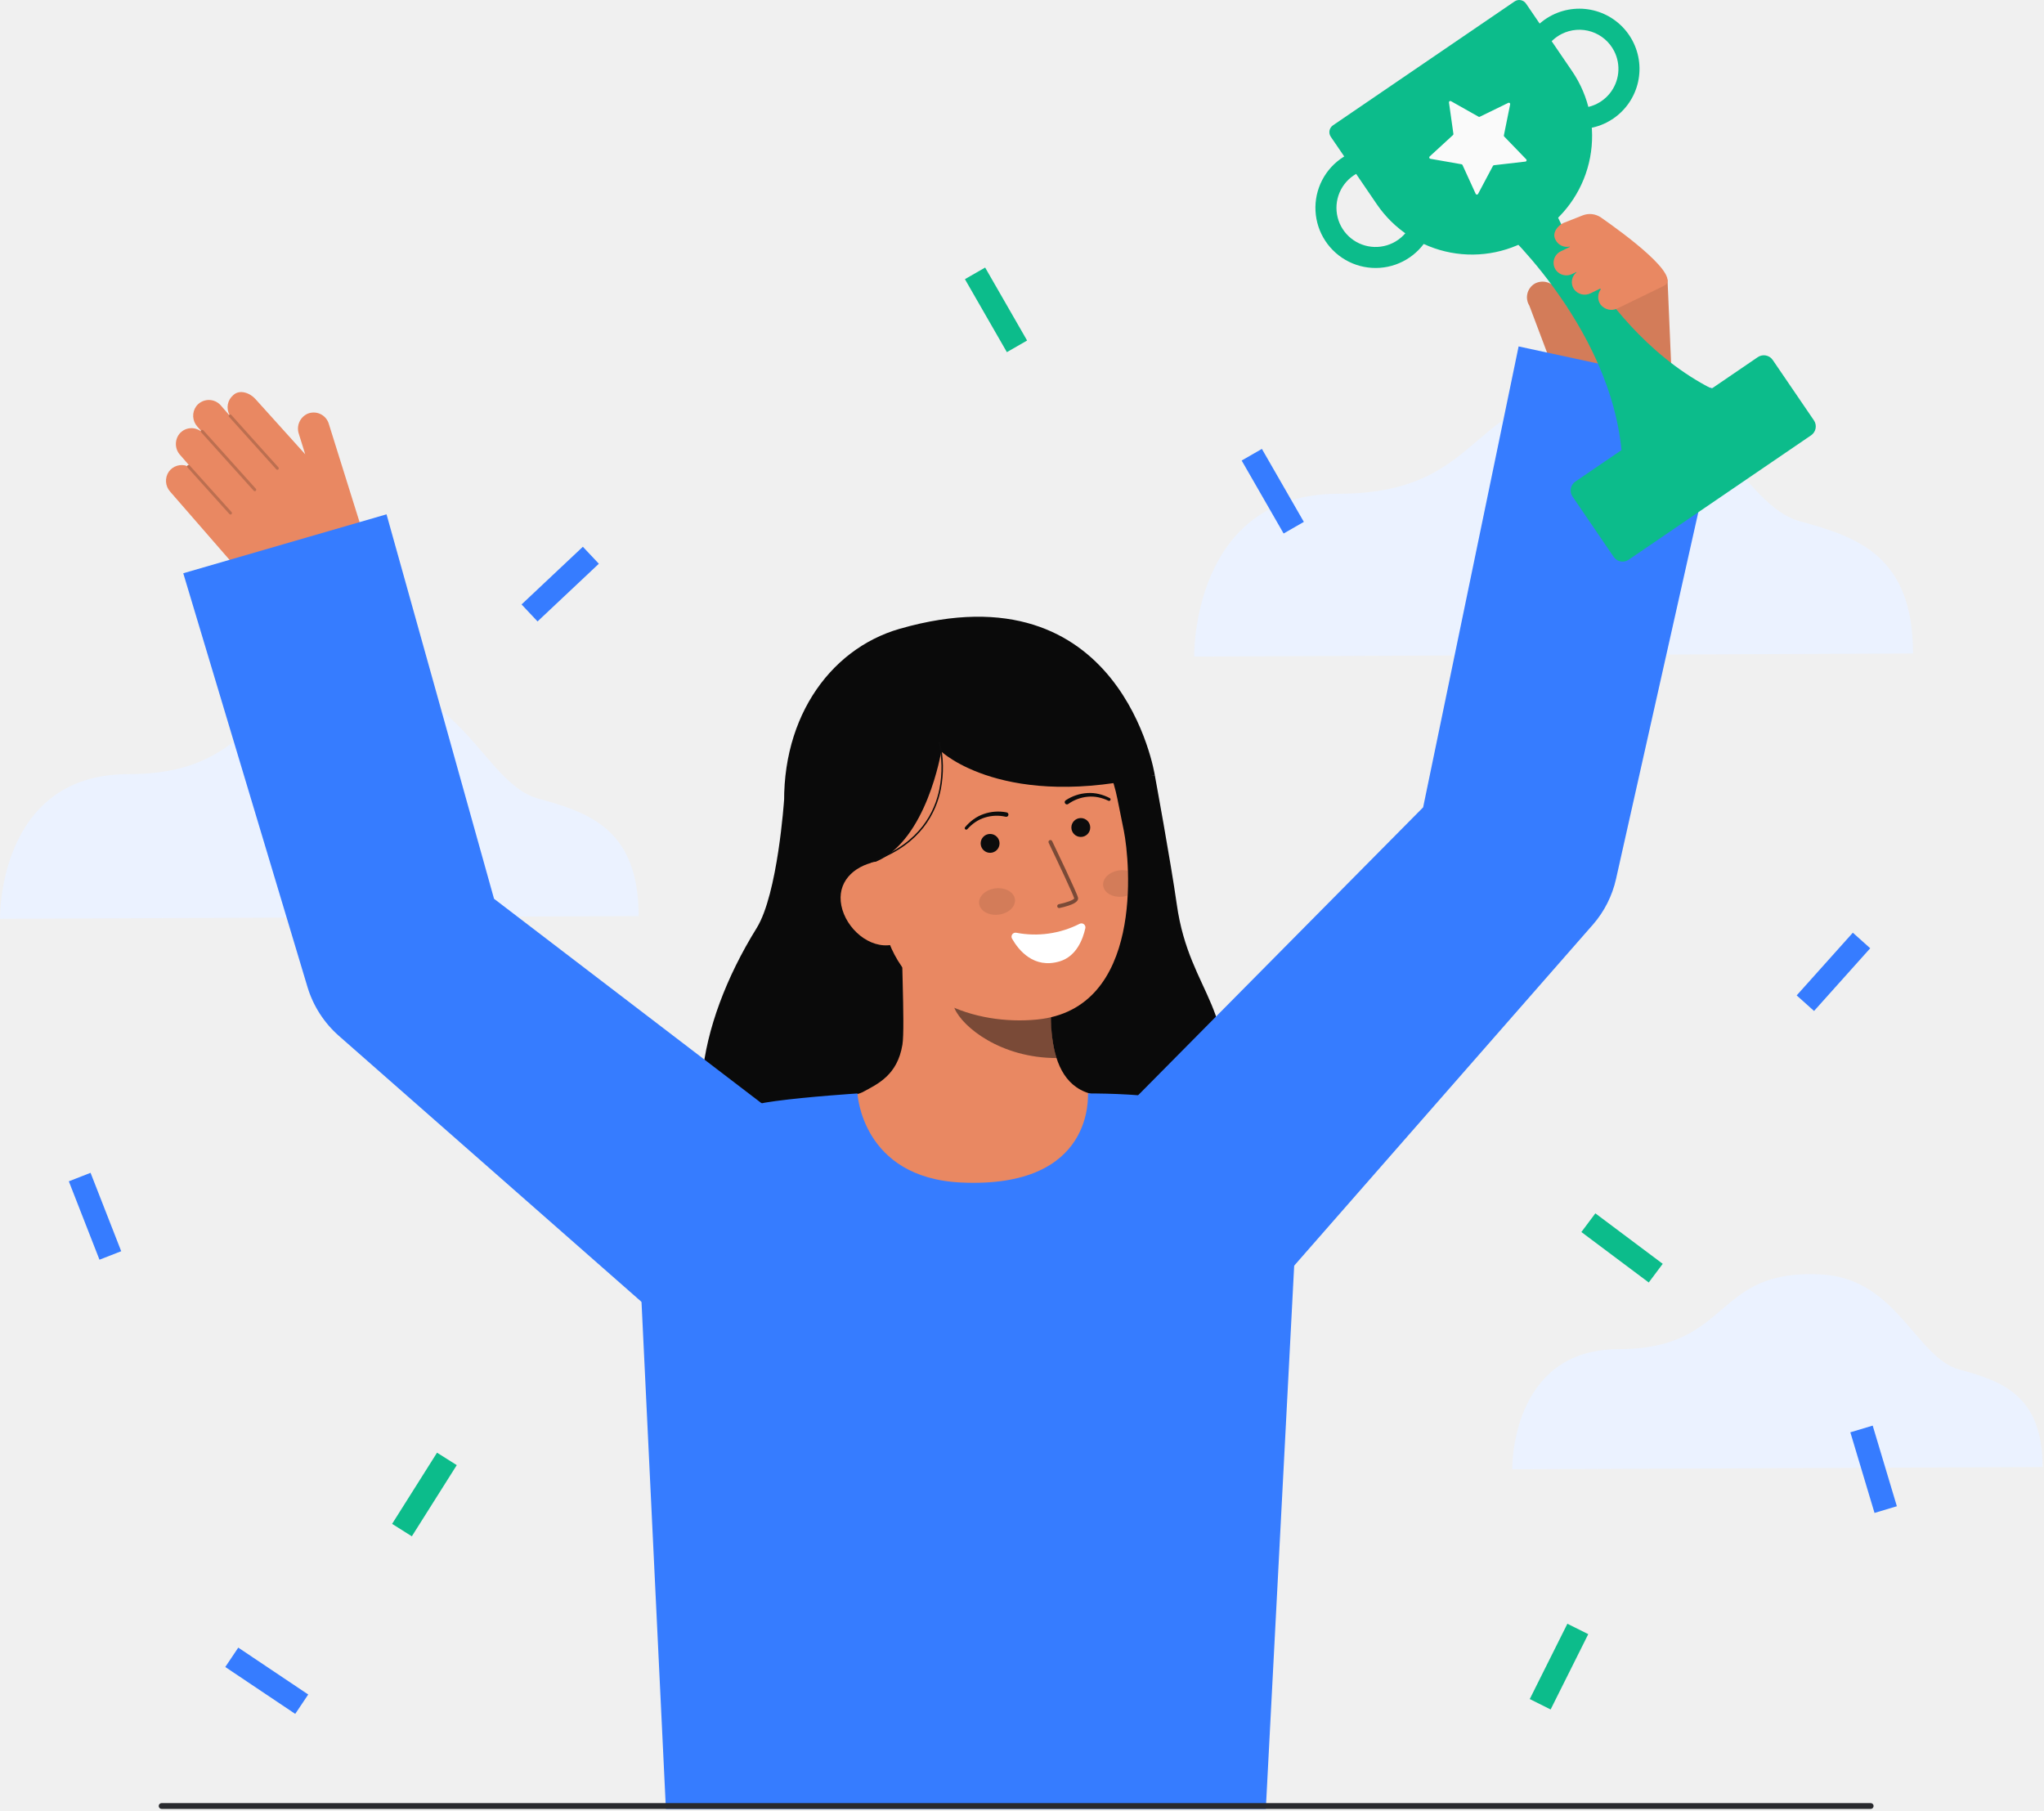
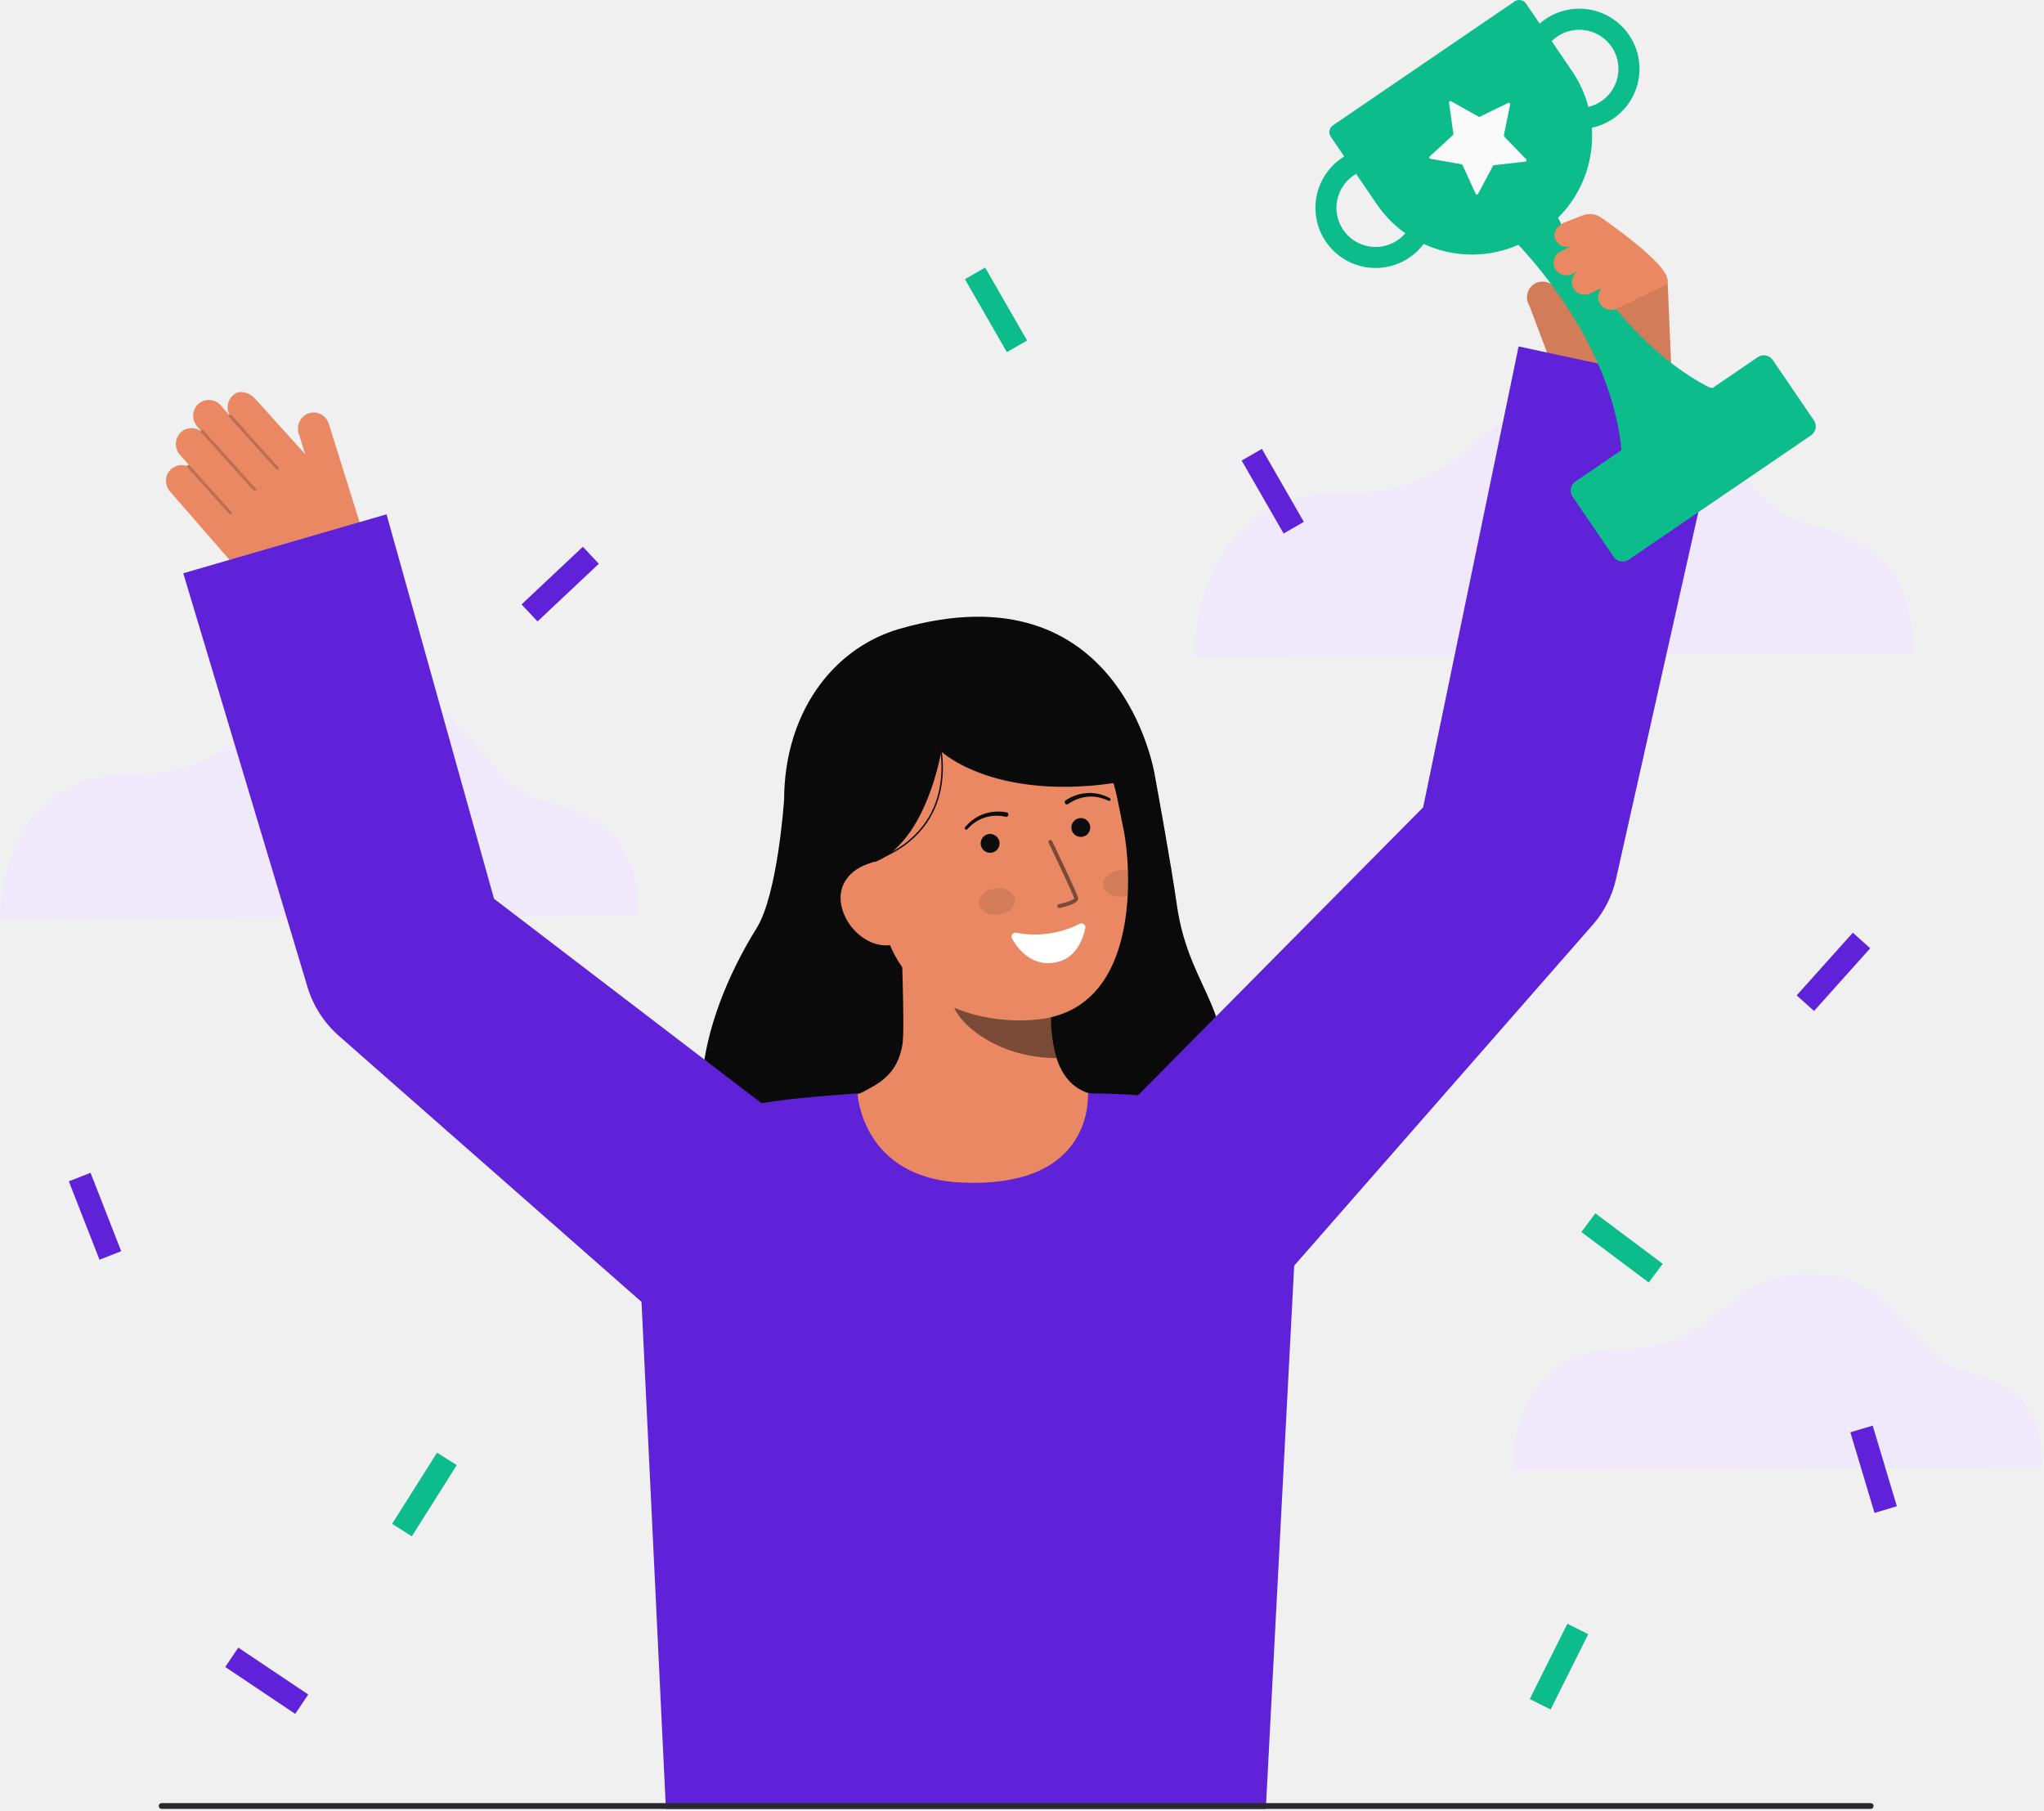
<svg xmlns="http://www.w3.org/2000/svg" width="701" height="621" viewBox="0 0 701 621" fill="none">
  <g clip-path="url(#clip0_1_1363)">
    <path d="M409.549 225.171C409.549 225.171 408.505 169.336 458.984 169.336C512.201 169.336 502.346 131.552 553.684 134.636C588.384 136.723 597.384 173.371 617.337 178.786C637.29 184.201 656.076 190.772 656.076 224.114L409.549 225.171Z" fill="white" />
    <path d="M518.63 503.891C518.63 503.891 517.86 462.7 555.1 462.7C594.363 462.7 587.092 434.824 624.965 437.1C650.565 438.64 657.202 465.678 671.926 469.673C686.65 473.668 700.507 478.516 700.507 503.116L518.63 503.891Z" fill="white" />
    <path d="M0 315.109C0 315.109 -0.926 265.5 43.922 265.5C91.203 265.5 82.447 231.931 128.055 234.675C158.88 236.529 166.876 269.089 184.607 273.9C202.338 278.711 219.025 284.549 219.025 314.172L0 315.109Z" fill="white" />
-     <path opacity="0.1" d="M409.549 225.171C409.549 225.171 408.505 169.336 458.984 169.336C512.201 169.336 502.346 131.552 553.684 134.636C588.384 136.723 597.384 173.371 617.337 178.786C637.29 184.201 656.076 190.772 656.076 224.114L409.549 225.171Z" fill="#367CFF" />
-     <path opacity="0.1" d="M518.63 503.891C518.63 503.891 517.86 462.7 555.1 462.7C594.363 462.7 587.092 434.824 624.965 437.1C650.565 438.64 657.202 465.678 671.926 469.673C686.65 473.668 700.507 478.516 700.507 503.116L518.63 503.891Z" fill="#367CFF" />
-     <path opacity="0.1" d="M0 315.109C0 315.109 -0.926 265.5 43.922 265.5C91.203 265.5 82.447 231.931 128.055 234.675C158.88 236.529 166.876 269.089 184.607 273.9C202.338 278.711 219.025 284.549 219.025 314.172L0 315.109Z" fill="#367CFF" />
+     <path opacity="0.1" d="M409.549 225.171C409.549 225.171 408.505 169.336 458.984 169.336C512.201 169.336 502.346 131.552 553.684 134.636C588.384 136.723 597.384 173.371 617.337 178.786C637.29 184.201 656.076 190.772 656.076 224.114L409.549 225.171Z" fill="#5F22D9" />
+     <path opacity="0.1" d="M518.63 503.891C518.63 503.891 517.86 462.7 555.1 462.7C594.363 462.7 587.092 434.824 624.965 437.1C650.565 438.64 657.202 465.678 671.926 469.673C686.65 473.668 700.507 478.516 700.507 503.116L518.63 503.891Z" fill="#5F22D9" />
+     <path opacity="0.1" d="M0 315.109C0 315.109 -0.926 265.5 43.922 265.5C91.203 265.5 82.447 231.931 128.055 234.675C158.88 236.529 166.876 269.089 184.607 273.9C202.338 278.711 219.025 284.549 219.025 314.172L0 315.109Z" fill="#5F22D9" />
    <path d="M524.5 104.813C524.111 104.188 523.853 103.49 523.743 102.763C523.632 102.035 523.671 101.292 523.857 100.58C524.043 99.868 524.372 99.201 524.824 98.62C525.276 98.039 525.842 97.556 526.487 97.201C527.759 96.557 529.229 96.42 530.598 96.818C531.967 97.216 533.134 98.119 533.863 99.345L537.731 105.558L535.86 83.722C535.46 80.922 536.746 77.235 539.913 76.987C542.459 76.618 544.534 73.196 547.582 74.701C547.61 74.693 571.52 93.531 571.896 96.125L573.369 130.69C574.969 141.696 537.569 139.49 537.569 139.49L524.5 104.813Z" fill="#E98862" />
    <g opacity="0.1">
      <path d="M524.5 104.813C524.111 104.188 523.853 103.49 523.743 102.763C523.632 102.035 523.671 101.292 523.857 100.58C524.043 99.868 524.372 99.201 524.824 98.62C525.276 98.039 525.842 97.556 526.487 97.201C527.759 96.557 529.229 96.42 530.598 96.818C531.967 97.216 533.134 98.119 533.863 99.345L537.731 105.558L535.86 83.722C535.46 80.922 536.746 77.235 539.913 76.987C542.459 76.618 544.534 73.196 547.582 74.701C547.61 74.693 571.52 93.531 571.896 96.125L573.369 130.69C574.969 141.696 537.569 139.49 537.569 139.49L524.5 104.813Z" fill="#0C0C0C" />
    </g>
    <path d="M268.9 274.369C268.9 274.369 266.753 306.585 259.505 318.269C238.64 351.917 232.595 389.769 253.49 409.546C274.385 429.323 407.66 429.6 417.757 384.114C426.257 345.82 408.015 341.702 403.577 310.114C401.569 295.82 396.044 265.848 396.044 265.848" fill="#0A0A0A" />
    <path d="M383.26 377.445C383.029 377.415 380.477 419.775 331.266 416.082C297.198 413.53 285.051 377.382 284.266 377.382C287.94 376.601 294.125 375.466 295.756 374.596C301.121 371.713 307.756 368.714 309.487 358.296C310.487 352.296 308.793 321.574 309.314 315.496L361.608 327.168C360.877 339.998 355.763 369.743 373.688 375.007C376.674 375.884 379.887 376.684 383.26 377.445Z" fill="#E98862" />
    <path opacity="0.5" d="M362.345 362.857C361.526 360.217 360.998 357.496 360.772 354.741C360.197 348.455 360.312 342.124 361.114 335.863C350.486 334.428 340.474 330.041 332.214 323.201C331.243 326.787 325.903 342.457 327.382 345.865C330.174 352.307 343.307 362.857 362.345 362.857Z" fill="#0C0C0C" />
    <path d="M355.583 349.659C334.965 351.659 308.289 343.407 302.763 315.951L297.777 291.177C292.25 263.721 302.191 238.561 328.043 233.357C353.895 228.157 377.697 246.523 383.223 273.979L385.431 284.947C387.551 295.482 392.368 346.1 355.583 349.659Z" fill="#E98862" />
    <path d="M370.248 316.824C363.549 320.23 355.906 321.307 348.527 319.885C348.271 319.836 348.007 319.862 347.766 319.958C347.524 320.054 347.315 320.217 347.162 320.428C347.01 320.639 346.921 320.889 346.906 321.148C346.891 321.408 346.95 321.667 347.076 321.894C349.276 325.771 354.494 332.394 363.445 329.694C369.226 327.95 371.411 322.003 372.221 318.325C372.276 318.071 372.258 317.806 372.167 317.562C372.077 317.317 371.919 317.104 371.712 316.946C371.505 316.789 371.257 316.694 370.998 316.672C370.739 316.65 370.478 316.703 370.248 316.824Z" fill="white" />
    <path d="M370.667 287.031C372.455 287.031 373.904 285.582 373.904 283.794C373.904 282.006 372.455 280.557 370.667 280.557C368.879 280.557 367.43 282.006 367.43 283.794C367.43 285.582 368.879 287.031 370.667 287.031Z" fill="#0C0C0C" />
    <path d="M339.562 292.477C341.35 292.477 342.799 291.028 342.799 289.24C342.799 287.452 341.35 286.003 339.562 286.003C337.774 286.003 336.325 287.452 336.325 289.24C336.325 291.028 337.774 292.477 339.562 292.477Z" fill="#0C0C0C" />
    <path opacity="0.1" d="M342.477 313.682C345.87 313.277 348.38 310.931 348.083 308.443C347.786 305.954 344.795 304.265 341.402 304.67C338.009 305.074 335.499 307.42 335.796 309.909C336.093 312.397 339.084 314.087 342.477 313.682Z" fill="#0C0C0C" />
    <path opacity="0.1" d="M378.329 303.731C378.629 306.216 381.623 307.903 385.017 307.503C385.603 307.433 386.181 307.302 386.74 307.112C386.898 304.149 386.907 301.298 386.82 298.659C385.878 298.424 384.9 298.366 383.937 298.49C380.543 298.891 378.035 301.235 378.329 303.731Z" fill="#0C0C0C" />
    <path opacity="0.5" d="M363.336 311.412L363.387 311.404C364.435 311.186 365.47 310.91 366.487 310.577C368.005 310.069 369.987 309.235 369.715 307.862C369.401 306.297 361.715 290.281 360.842 288.462C360.765 288.303 360.629 288.181 360.462 288.122C360.296 288.064 360.113 288.074 359.953 288.151C359.794 288.227 359.672 288.364 359.614 288.53C359.555 288.697 359.565 288.88 359.642 289.039C362.919 295.86 368.197 307.074 368.409 308.128C368.243 308.619 365.725 309.578 363.126 310.102C362.954 310.132 362.801 310.229 362.7 310.371C362.598 310.514 362.557 310.69 362.585 310.862C362.613 311.035 362.707 311.189 362.848 311.293C362.988 311.396 363.164 311.44 363.337 311.415L363.336 311.412Z" fill="#0C0C0C" />
    <path d="M277.15 300.07L300.326 295.543C317.833 288.222 322.799 257.711 322.799 257.711C322.799 257.711 344.406 278.287 396.044 265.845C396.044 265.845 384.827 193.759 308.579 215.64C283.993 222.695 266.579 247.755 269.169 280.947C270.984 304.208 277.15 300.07 277.15 300.07Z" fill="#0A0A0A" />
    <path d="M306.052 323.993C298.196 325.574 290.135 318.451 288.552 310.593C286.969 302.735 292.468 297.122 300.324 295.541L305.432 299.99L312.804 322.631L306.052 323.993Z" fill="#E98862" />
    <path d="M366.411 275.688C368.377 274.298 370.676 273.453 373.074 273.241C374.277 273.126 375.491 273.194 376.674 273.441C377.869 273.685 379.028 274.078 380.125 274.61L380.16 274.626C380.282 274.68 380.419 274.684 380.544 274.637C380.668 274.591 380.77 274.497 380.826 274.377C380.883 274.257 380.89 274.119 380.846 273.993C380.803 273.868 380.712 273.764 380.593 273.705C379.431 273.091 378.196 272.626 376.917 272.321C375.63 272.008 374.302 271.89 372.98 271.972C370.302 272.121 367.712 272.984 365.48 274.472C365.312 274.586 365.197 274.762 365.159 274.961C365.121 275.16 365.164 275.366 365.278 275.534C365.392 275.702 365.568 275.817 365.767 275.855C365.966 275.893 366.172 275.85 366.34 275.736L366.358 275.723L366.411 275.688Z" fill="#0C0C0C" />
    <path d="M345.241 278.614C342.609 278.091 339.885 278.284 337.353 279.172C336.101 279.603 334.922 280.22 333.853 281.001C332.789 281.772 331.826 282.674 330.987 283.686C330.898 283.786 330.853 283.917 330.86 284.051C330.867 284.184 330.926 284.309 331.025 284.399C331.124 284.49 331.254 284.537 331.388 284.532C331.521 284.527 331.647 284.469 331.739 284.372L331.766 284.344C332.575 283.432 333.496 282.626 334.506 281.944C335.506 281.262 336.603 280.735 337.76 280.381C340.057 279.66 342.504 279.561 344.852 280.092L344.91 280.106C345.107 280.154 345.315 280.121 345.488 280.016C345.661 279.91 345.785 279.74 345.832 279.543C345.88 279.347 345.848 279.139 345.742 278.966C345.637 278.793 345.467 278.669 345.27 278.621L345.241 278.614Z" fill="#0C0C0C" />
    <path d="M300.341 295.163C315.921 289.363 321.09 278.605 322.683 270.599C323.713 265.26 323.617 259.764 322.4 254.464L321.918 254.596C323.116 259.827 323.208 265.251 322.189 270.52C320.618 278.395 315.521 288.981 300.167 294.695L300.341 295.163Z" fill="#0C0C0C" />
    <path d="M122.97 177.961L112.74 145.274C112.515 144.556 112.143 143.892 111.648 143.326C111.153 142.759 110.545 142.302 109.863 141.983C109.181 141.664 108.441 141.491 107.688 141.474C106.936 141.457 106.188 141.597 105.493 141.885C104.226 142.456 103.216 143.478 102.659 144.752C102.103 146.026 102.039 147.461 102.48 148.779L104.674 155.788L87.658 136.913C85.803 134.781 82.158 133.352 79.909 135.591C78.986 136.396 78.362 137.49 78.14 138.694C77.918 139.899 78.112 141.143 78.688 142.224C78.663 142.236 78.64 142.251 78.619 142.269C78.605 142.285 78.593 142.302 78.581 142.319L75.721 139.032C75.191 138.423 74.531 137.941 73.791 137.619C73.051 137.298 72.248 137.145 71.441 137.174C70.634 137.202 69.844 137.41 69.128 137.782C68.412 138.154 67.787 138.682 67.301 139.326C66.555 140.355 66.186 141.61 66.254 142.879C66.323 144.148 66.825 145.356 67.677 146.299L68.894 147.699C68.87 147.753 68.856 147.811 68.852 147.87C67.81 147.116 66.534 146.756 65.251 146.856C63.969 146.957 62.764 147.51 61.852 148.417C60.883 149.439 60.336 150.788 60.319 152.196C60.301 153.603 60.815 154.966 61.758 156.011L64.782 159.485C64.705 159.466 64.624 159.466 64.546 159.484C64.469 159.503 64.397 159.539 64.336 159.591C64.267 159.656 64.219 159.74 64.197 159.832C63.083 159.418 61.863 159.382 60.726 159.729C59.59 160.075 58.598 160.786 57.904 161.751C57.196 162.78 56.856 164.017 56.939 165.263C57.022 166.51 57.523 167.691 58.361 168.617L83.874 197.93C87.444 202.03 92.156 204.971 97.408 206.376C102.659 207.781 108.211 207.586 113.351 205.816C117.783 204.289 121.445 201.094 123.559 196.91C125.673 192.726 126.072 187.883 124.672 183.409L122.97 177.961Z" fill="#E98862" />
    <g opacity="0.2">
      <path d="M95.437 160.991C95.338 161.077 95.209 161.12 95.078 161.112C94.947 161.103 94.824 161.044 94.737 160.946L78.581 142.975C78.492 142.876 78.446 142.746 78.453 142.614C78.46 142.481 78.52 142.357 78.618 142.268C78.717 142.18 78.847 142.134 78.98 142.141C79.112 142.148 79.236 142.207 79.325 142.306L95.483 160.277C95.572 160.376 95.618 160.505 95.611 160.638C95.604 160.77 95.544 160.894 95.446 160.983L95.437 160.991Z" fill="#0C0C0C" />
    </g>
    <g opacity="0.2">
      <path d="M87.708 168.336C87.609 168.422 87.48 168.465 87.349 168.457C87.218 168.448 87.095 168.389 87.008 168.291L68.978 148.235C68.889 148.136 68.843 148.007 68.85 147.874C68.857 147.742 68.916 147.618 69.015 147.529C69.116 147.444 69.245 147.401 69.376 147.408C69.507 147.415 69.631 147.472 69.722 147.567L87.754 167.622C87.843 167.721 87.889 167.85 87.882 167.983C87.875 168.115 87.816 168.239 87.717 168.328L87.708 168.336Z" fill="#0C0C0C" />
    </g>
    <g opacity="0.2">
      <path d="M79.382 176.34C79.283 176.426 79.153 176.469 79.023 176.46C78.892 176.452 78.769 176.392 78.682 176.294L64.3 160.3C64.211 160.201 64.165 160.071 64.172 159.939C64.18 159.806 64.239 159.682 64.338 159.594C64.436 159.505 64.566 159.459 64.698 159.466C64.831 159.473 64.955 159.532 65.044 159.631L79.429 175.631C79.518 175.73 79.563 175.859 79.556 175.992C79.549 176.124 79.49 176.248 79.391 176.337L79.382 176.34Z" fill="#0C0C0C" />
    </g>
-     <path d="M520.816 118.806L488.071 276.874L376.57 389.51L435.115 444.031L545.663 317.815L546.326 317.069C550.224 312.584 552.942 307.198 554.234 301.399L591.767 134.114L520.816 118.806Z" fill="#367CFF" />
-     <path d="M329.6 405.545C295.51 403.938 294.075 375 294.075 375C294.075 375 277.183 376.091 265.954 377.611C247.569 380.098 235.442 386.332 225.79 395.983C216.812 404.962 219.359 432.971 219.359 432.971L228.37 620.371H434.121L443.849 434.002C443.849 434.002 454.902 410.352 436.115 390.474C422.49 376.062 387.317 375 373.157 375C372.926 375 376.029 407.734 329.6 405.545Z" fill="#367CFF" />
-     <path d="M169.43 308.232L132.564 176.386L62.851 196.6L105.468 338.547C107.417 344.98 111.118 350.745 116.156 355.195L116.856 355.808L229.145 454.508L279.872 392.647L169.43 308.232Z" fill="#367CFF" />
+     <path d="M520.816 118.806L488.071 276.874L376.57 389.51L435.115 444.031L545.663 317.815L546.326 317.069C550.224 312.584 552.942 307.198 554.234 301.399L591.767 134.114L520.816 118.806Z" fill="#5F22D9" />
+     <path d="M329.6 405.545C295.51 403.938 294.075 375 294.075 375C294.075 375 277.183 376.091 265.954 377.611C247.569 380.098 235.442 386.332 225.79 395.983C216.812 404.962 219.359 432.971 219.359 432.971L228.37 620.371H434.121L443.849 434.002C443.849 434.002 454.902 410.352 436.115 390.474C422.49 376.062 387.317 375 373.157 375C372.926 375 376.029 407.734 329.6 405.545Z" fill="#5F22D9" />
+     <path d="M169.43 308.232L132.564 176.386L62.851 196.6L105.468 338.547C107.417 344.98 111.118 350.745 116.156 355.195L116.856 355.808L229.145 454.508L279.872 392.647L169.43 308.232Z" fill="#5F22D9" />
    <path d="M528.773 79.285L527.086 80.435C522.8 83.358 517.981 85.409 512.903 86.47C507.825 87.53 502.588 87.58 497.49 86.617C492.393 85.653 487.535 83.695 483.195 80.854C478.854 78.013 475.116 74.345 472.193 70.059L456.4 46.9C456.192 46.595 456.046 46.251 455.97 45.889C455.894 45.527 455.891 45.154 455.96 44.791C456.028 44.428 456.168 44.081 456.371 43.772C456.573 43.463 456.835 43.196 457.14 42.988L519.438 0.49C520.055 0.069 520.814 -0.089 521.547 0.05C522.281 0.188 522.93 0.612 523.351 1.229L539.151 24.392C542.074 28.678 544.125 33.497 545.185 38.575C546.246 43.653 546.296 48.891 545.332 53.988C544.368 59.086 542.41 63.943 539.569 68.284C536.727 72.624 533.059 76.362 528.773 79.285Z" fill="#0CBC8B" />
    <path d="M497.617 34.689L507.08 40.029C507.144 40.065 507.217 40.086 507.291 40.088C507.365 40.09 507.438 40.074 507.505 40.042L517.269 35.273C517.346 35.236 517.431 35.221 517.516 35.23C517.6 35.238 517.681 35.271 517.748 35.322C517.815 35.374 517.867 35.444 517.897 35.524C517.927 35.603 517.934 35.69 517.918 35.773L515.764 46.423C515.749 46.496 515.752 46.571 515.773 46.642C515.794 46.714 515.831 46.779 515.883 46.832L523.435 54.644C523.494 54.705 523.535 54.782 523.553 54.865C523.572 54.949 523.566 55.035 523.537 55.116C523.508 55.196 523.458 55.267 523.391 55.32C523.324 55.373 523.244 55.406 523.159 55.416L512.364 56.66C512.29 56.668 512.22 56.695 512.158 56.736C512.097 56.778 512.047 56.834 512.012 56.9L506.912 66.5C506.872 66.575 506.811 66.638 506.738 66.68C506.664 66.723 506.579 66.744 506.494 66.742C506.409 66.739 506.326 66.713 506.255 66.666C506.184 66.618 506.128 66.552 506.092 66.475L501.575 56.593C501.544 56.525 501.497 56.466 501.439 56.421C501.38 56.375 501.311 56.345 501.238 56.332L490.538 54.451C490.454 54.436 490.376 54.398 490.312 54.341C490.249 54.285 490.202 54.211 490.178 54.129C490.154 54.047 490.154 53.96 490.177 53.878C490.2 53.796 490.245 53.722 490.308 53.664L498.308 46.314C498.362 46.264 498.404 46.201 498.428 46.132C498.453 46.062 498.461 45.987 498.451 45.914L496.933 35.155C496.92 35.069 496.931 34.982 496.965 34.902C497 34.823 497.056 34.755 497.128 34.706C497.199 34.657 497.283 34.629 497.37 34.626C497.457 34.623 497.542 34.645 497.617 34.689Z" fill="#FAFAFA" />
    <path d="M531.349 67.908L523.449 73.294L521.849 74.382L515.549 78.682C515.549 78.682 558.473 117.911 556.427 165.528L575.257 152.685L576.857 151.597L597.282 137.666C552.2 122.189 531.349 67.908 531.349 67.908Z" fill="#0CBC8B" />
    <path d="M602.837 122.487L540.272 165.16C538.588 166.309 538.154 168.606 539.303 170.29L553.424 190.995C554.573 192.679 556.87 193.113 558.555 191.964L621.12 149.292C622.804 148.143 623.238 145.846 622.09 144.161L607.968 123.457C606.819 121.772 604.522 121.338 602.837 122.487Z" fill="#0CBC8B" />
    <path d="M483.425 88.3C480.4 90.37 476.879 91.597 473.223 91.855C469.567 92.113 465.908 91.393 462.623 89.769C459.337 88.145 456.543 85.675 454.528 82.613C452.514 79.552 451.35 76.009 451.158 72.349C450.966 68.689 451.752 65.043 453.436 61.788C455.119 58.532 457.639 55.783 460.737 53.824C463.835 51.865 467.398 50.766 471.061 50.641C474.724 50.515 478.354 51.367 481.579 53.109C484.693 54.79 487.323 57.244 489.215 60.234C491.107 63.225 492.198 66.652 492.383 70.186C492.569 73.72 491.842 77.243 490.273 80.415C488.704 83.587 486.346 86.302 483.425 88.3ZM464.194 60.2C461.777 61.851 459.966 64.246 459.037 67.022C458.108 69.797 458.112 72.8 459.048 75.573C459.984 78.346 461.801 80.737 464.222 82.381C466.643 84.026 469.535 84.834 472.458 84.682C475.381 84.53 478.174 83.427 480.411 81.541C482.649 79.654 484.209 77.088 484.853 74.233C485.497 71.378 485.189 68.391 483.978 65.727C482.767 63.063 480.718 60.868 478.143 59.476C475.974 58.308 473.527 57.758 471.067 57.886C468.607 58.013 466.23 58.814 464.194 60.2Z" fill="#0CBC8B" />
    <path d="M553.281 40.663C552.533 41.173 551.752 41.634 550.944 42.042C546.057 44.51 540.391 44.936 535.19 43.226C529.99 41.515 525.682 37.809 523.214 32.923C520.746 28.037 520.32 22.37 522.03 17.169C523.741 11.969 527.446 7.661 532.333 5.193C537.01 2.833 542.409 2.339 547.436 3.811C552.464 5.284 556.743 8.613 559.407 13.124C562.071 17.635 562.921 22.99 561.783 28.104C560.645 33.217 557.606 37.707 553.281 40.663ZM534.057 12.551C531.931 14.007 530.269 16.045 529.271 18.421C528.273 20.797 527.98 23.41 528.428 25.947C528.876 28.485 530.045 30.84 531.796 32.731C533.547 34.621 535.805 35.968 538.301 36.609C540.797 37.249 543.425 37.158 545.87 36.344C548.316 35.531 550.475 34.03 552.09 32.022C553.704 30.014 554.707 27.583 554.976 25.02C555.246 22.457 554.772 19.871 553.61 17.571C552.816 15.999 551.72 14.598 550.385 13.449C549.05 12.301 547.501 11.426 545.828 10.876C544.155 10.326 542.389 10.11 540.633 10.242C538.876 10.374 537.163 10.851 535.591 11.645C535.06 11.913 534.548 12.216 534.057 12.551Z" fill="#0CBC8B" />
    <path d="M548.956 104.5C548.386 103.718 548.088 102.771 548.106 101.804C548.124 100.837 548.458 99.902 549.056 99.142C548.988 99.104 548.795 99.06 548.867 98.942L545.538 100.562C544.567 101.061 543.449 101.191 542.39 100.93C541.33 100.668 540.402 100.031 539.775 99.138C539.185 98.236 538.951 97.147 539.119 96.082C539.286 95.017 539.843 94.052 540.681 93.374C540.64 93.361 540.618 93.316 540.581 93.29L539.212 93.956C538.296 94.422 537.246 94.557 536.242 94.338C535.237 94.12 534.339 93.561 533.699 92.756C533.308 92.243 533.036 91.65 532.902 91.019C532.769 90.388 532.777 89.735 532.926 89.108C533.075 88.481 533.362 87.894 533.765 87.391C534.168 86.888 534.678 86.48 535.258 86.198L538.415 84.661C538.404 84.646 538.383 84.644 538.374 84.626C538.365 84.608 538.374 84.579 538.368 84.556C537.408 84.781 536.401 84.673 535.511 84.25C534.621 83.827 533.9 83.115 533.468 82.229C532.203 80.013 534.073 77.488 536.114 76.495L542.788 73.865C543.818 73.46 544.932 73.315 546.031 73.444C547.13 73.574 548.18 73.973 549.088 74.606C556.95 80.08 577.143 94.867 570.627 98.038L554.585 105.844C553.631 106.277 552.559 106.381 551.54 106.137C550.521 105.894 549.611 105.318 548.956 104.5Z" fill="#E98862" />
    <path d="M55.432 620.375H641.561C641.826 620.375 642.081 620.27 642.268 620.082C642.456 619.895 642.561 619.64 642.561 619.375C642.561 619.11 642.456 618.855 642.268 618.668C642.081 618.48 641.826 618.375 641.561 618.375H55.432C55.167 618.375 54.912 618.48 54.725 618.668C54.537 618.855 54.432 619.11 54.432 619.375C54.432 619.64 54.537 619.895 54.725 620.082C54.912 620.27 55.167 620.375 55.432 620.375Z" fill="#292A2E" />
-     <path d="M31.058 402.219L23.607 405.132L34.117 432.02L41.568 429.107L31.058 402.219Z" fill="#367CFF" />
-     <path d="M635.438 319.871L616.178 341.376L622.137 346.713L641.397 325.208L635.438 319.871Z" fill="#367CFF" />
+     <path d="M31.058 402.219L23.607 405.132L34.117 432.02L41.568 429.107L31.058 402.219Z" fill="#5F22D9" />
+     <path d="M635.438 319.871L616.178 341.376L622.137 346.713L641.397 325.208L635.438 319.871Z" fill="#5F22D9" />
    <path d="M547.137 416.12L542.34 422.523L565.446 439.831L570.243 433.427L547.137 416.12Z" fill="#0CBC8B" />
-     <path d="M199.896 187.512L178.871 207.296L184.353 213.122L205.378 193.338L199.896 187.512Z" fill="#367CFF" />
-     <path d="M432.771 153.952L425.835 157.94L440.224 182.968L447.159 178.981L432.771 153.952Z" fill="#367CFF" />
+     <path d="M199.896 187.512L178.871 207.296L184.353 213.122L205.378 193.338L199.896 187.512Z" fill="#5F22D9" />
+     <path d="M432.771 153.952L425.835 157.94L440.224 182.968L447.159 178.981L432.771 153.952Z" fill="#5F22D9" />
    <path d="M149.883 498.2L134.476 522.614L141.242 526.883L156.648 502.469L149.883 498.2Z" fill="#0CBC8B" />
    <path d="M537.541 556.864L524.639 582.69L531.796 586.265L544.698 560.439L537.541 556.864Z" fill="#0CBC8B" />
-     <path d="M642.248 488.914L634.586 491.211L642.876 518.864L650.538 516.567L642.248 488.914Z" fill="#367CFF" />
-     <path d="M81.717 565.052L77.261 571.7L101.251 587.78L105.707 581.132L81.717 565.052Z" fill="#367CFF" />
+     <path d="M642.248 488.914L634.586 491.211L642.876 518.864L650.538 516.567L642.248 488.914Z" fill="#5F22D9" />
+     <path d="M81.717 565.052L77.261 571.7L101.251 587.78L105.707 581.132L81.717 565.052Z" fill="#5F22D9" />
    <path d="M337.86 91.755L330.925 95.742L345.312 120.77L352.248 116.783L337.86 91.755Z" fill="#0CBC8B" />
  </g>
  <defs>
    <clipPath id="clip0_1_1363">
      <rect width="700.509" height="620.375" fill="white" />
    </clipPath>
  </defs>
</svg>
